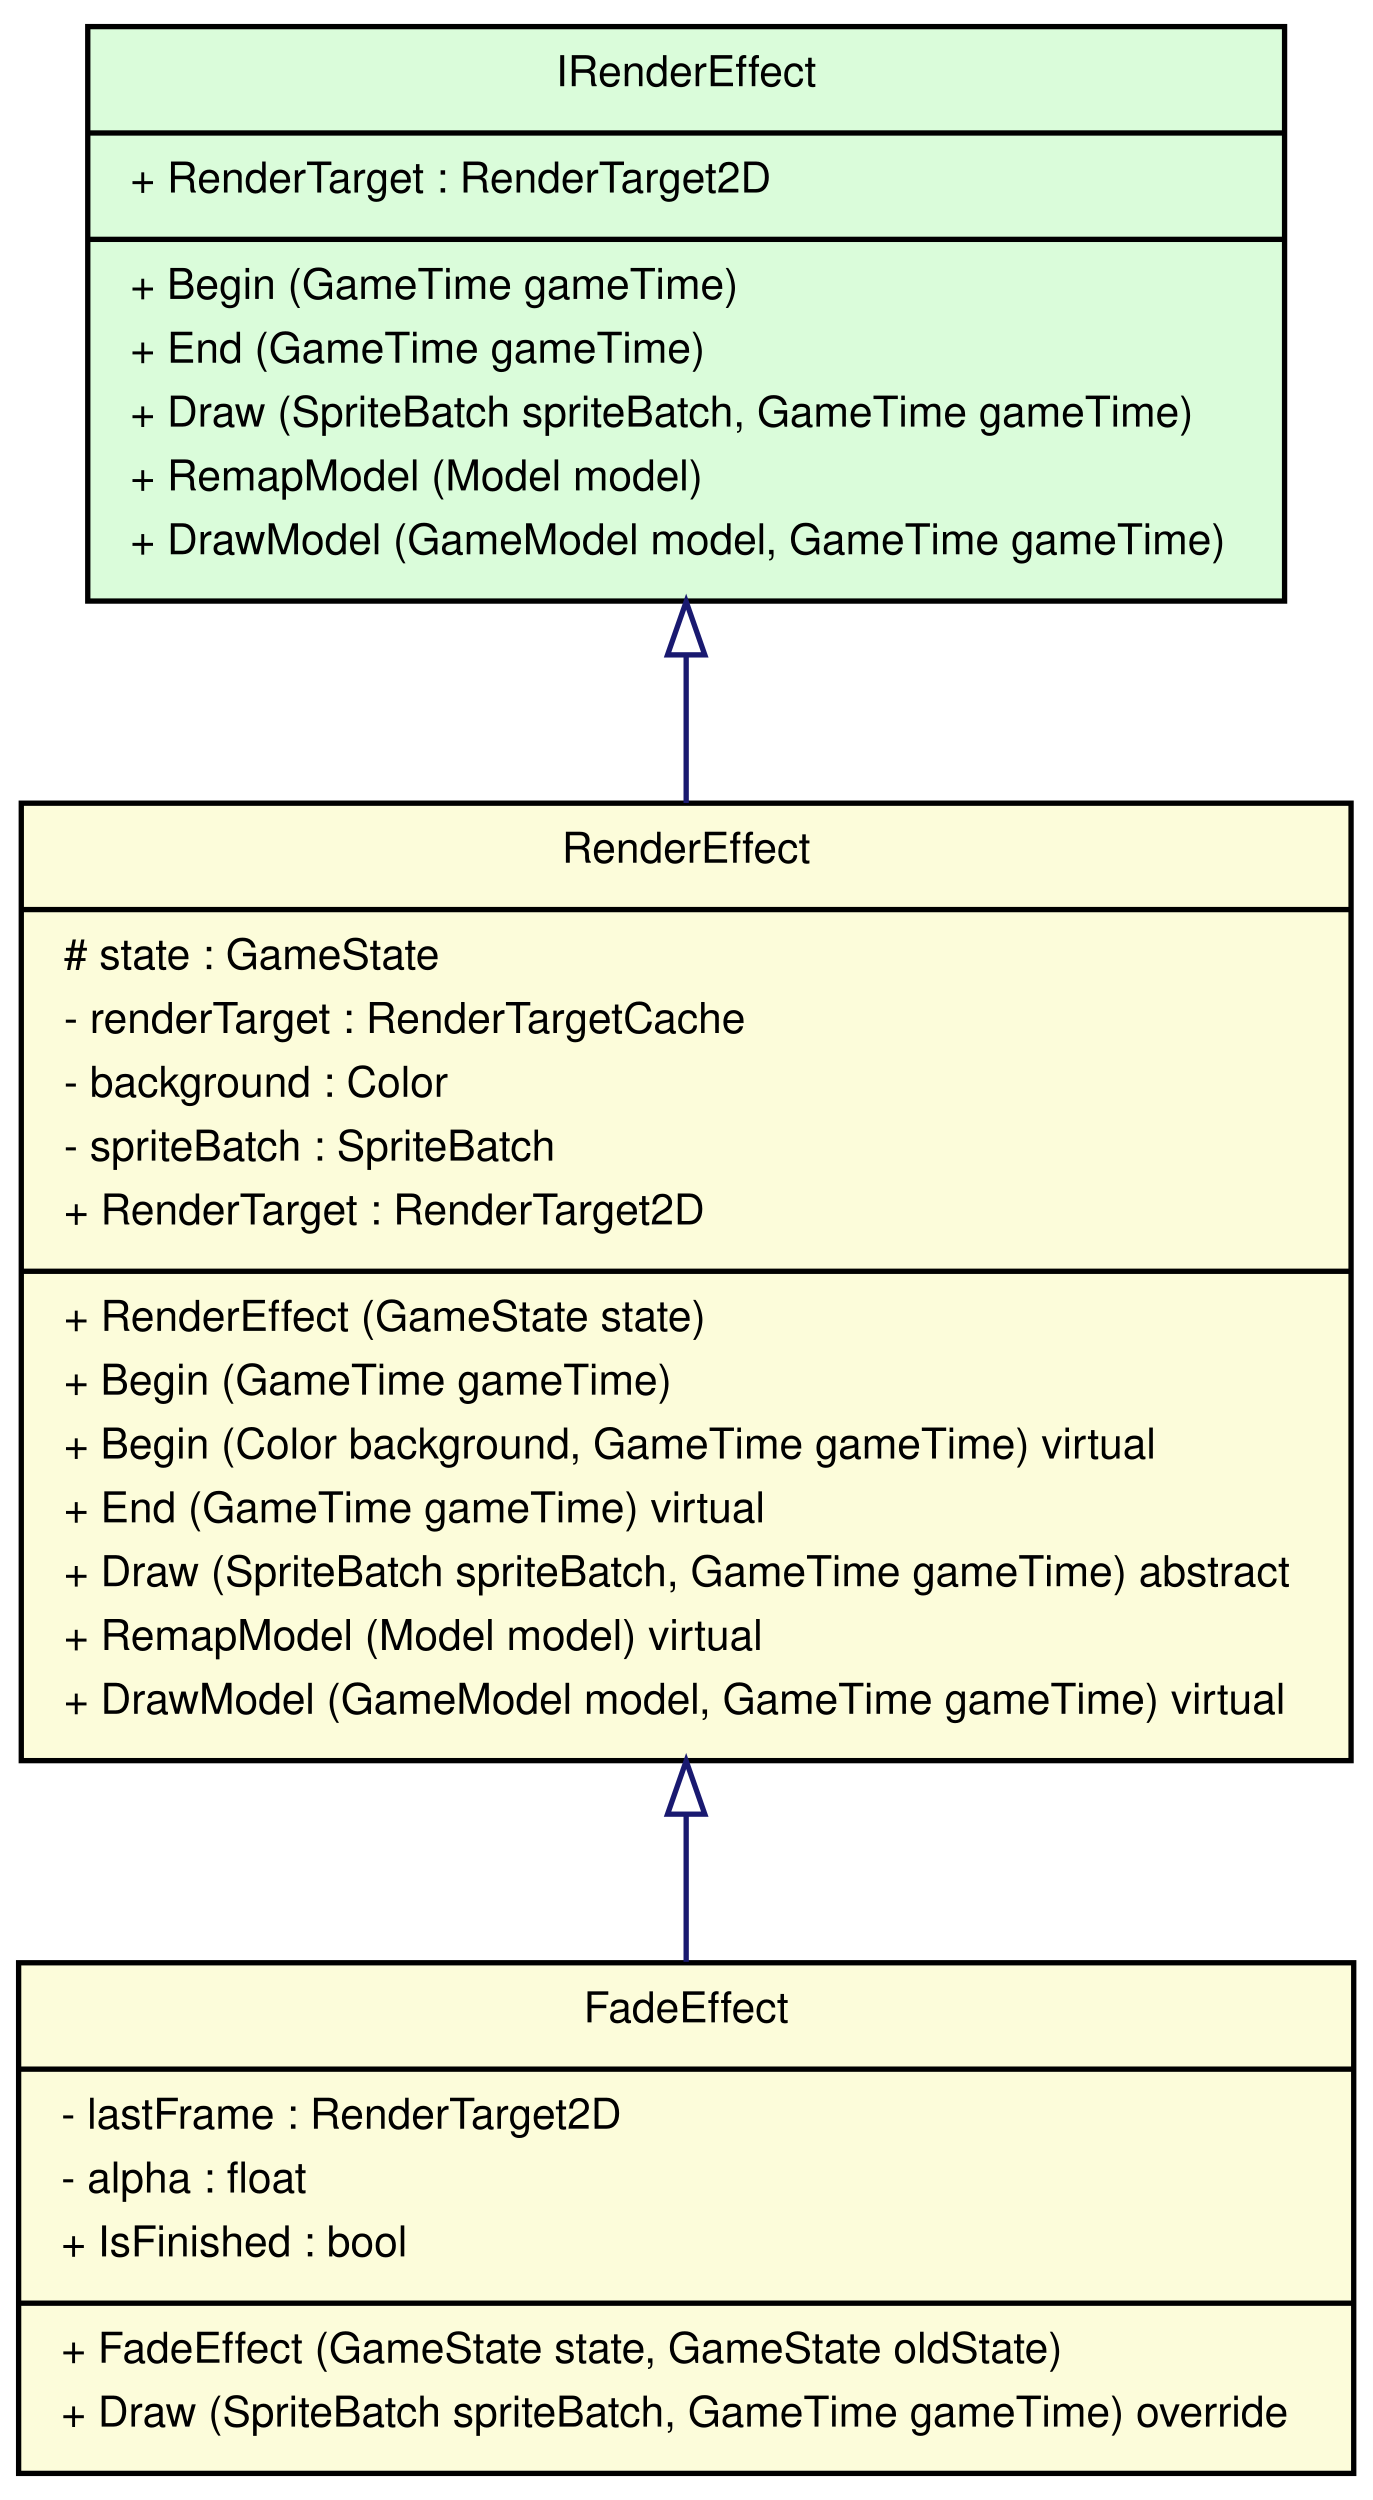
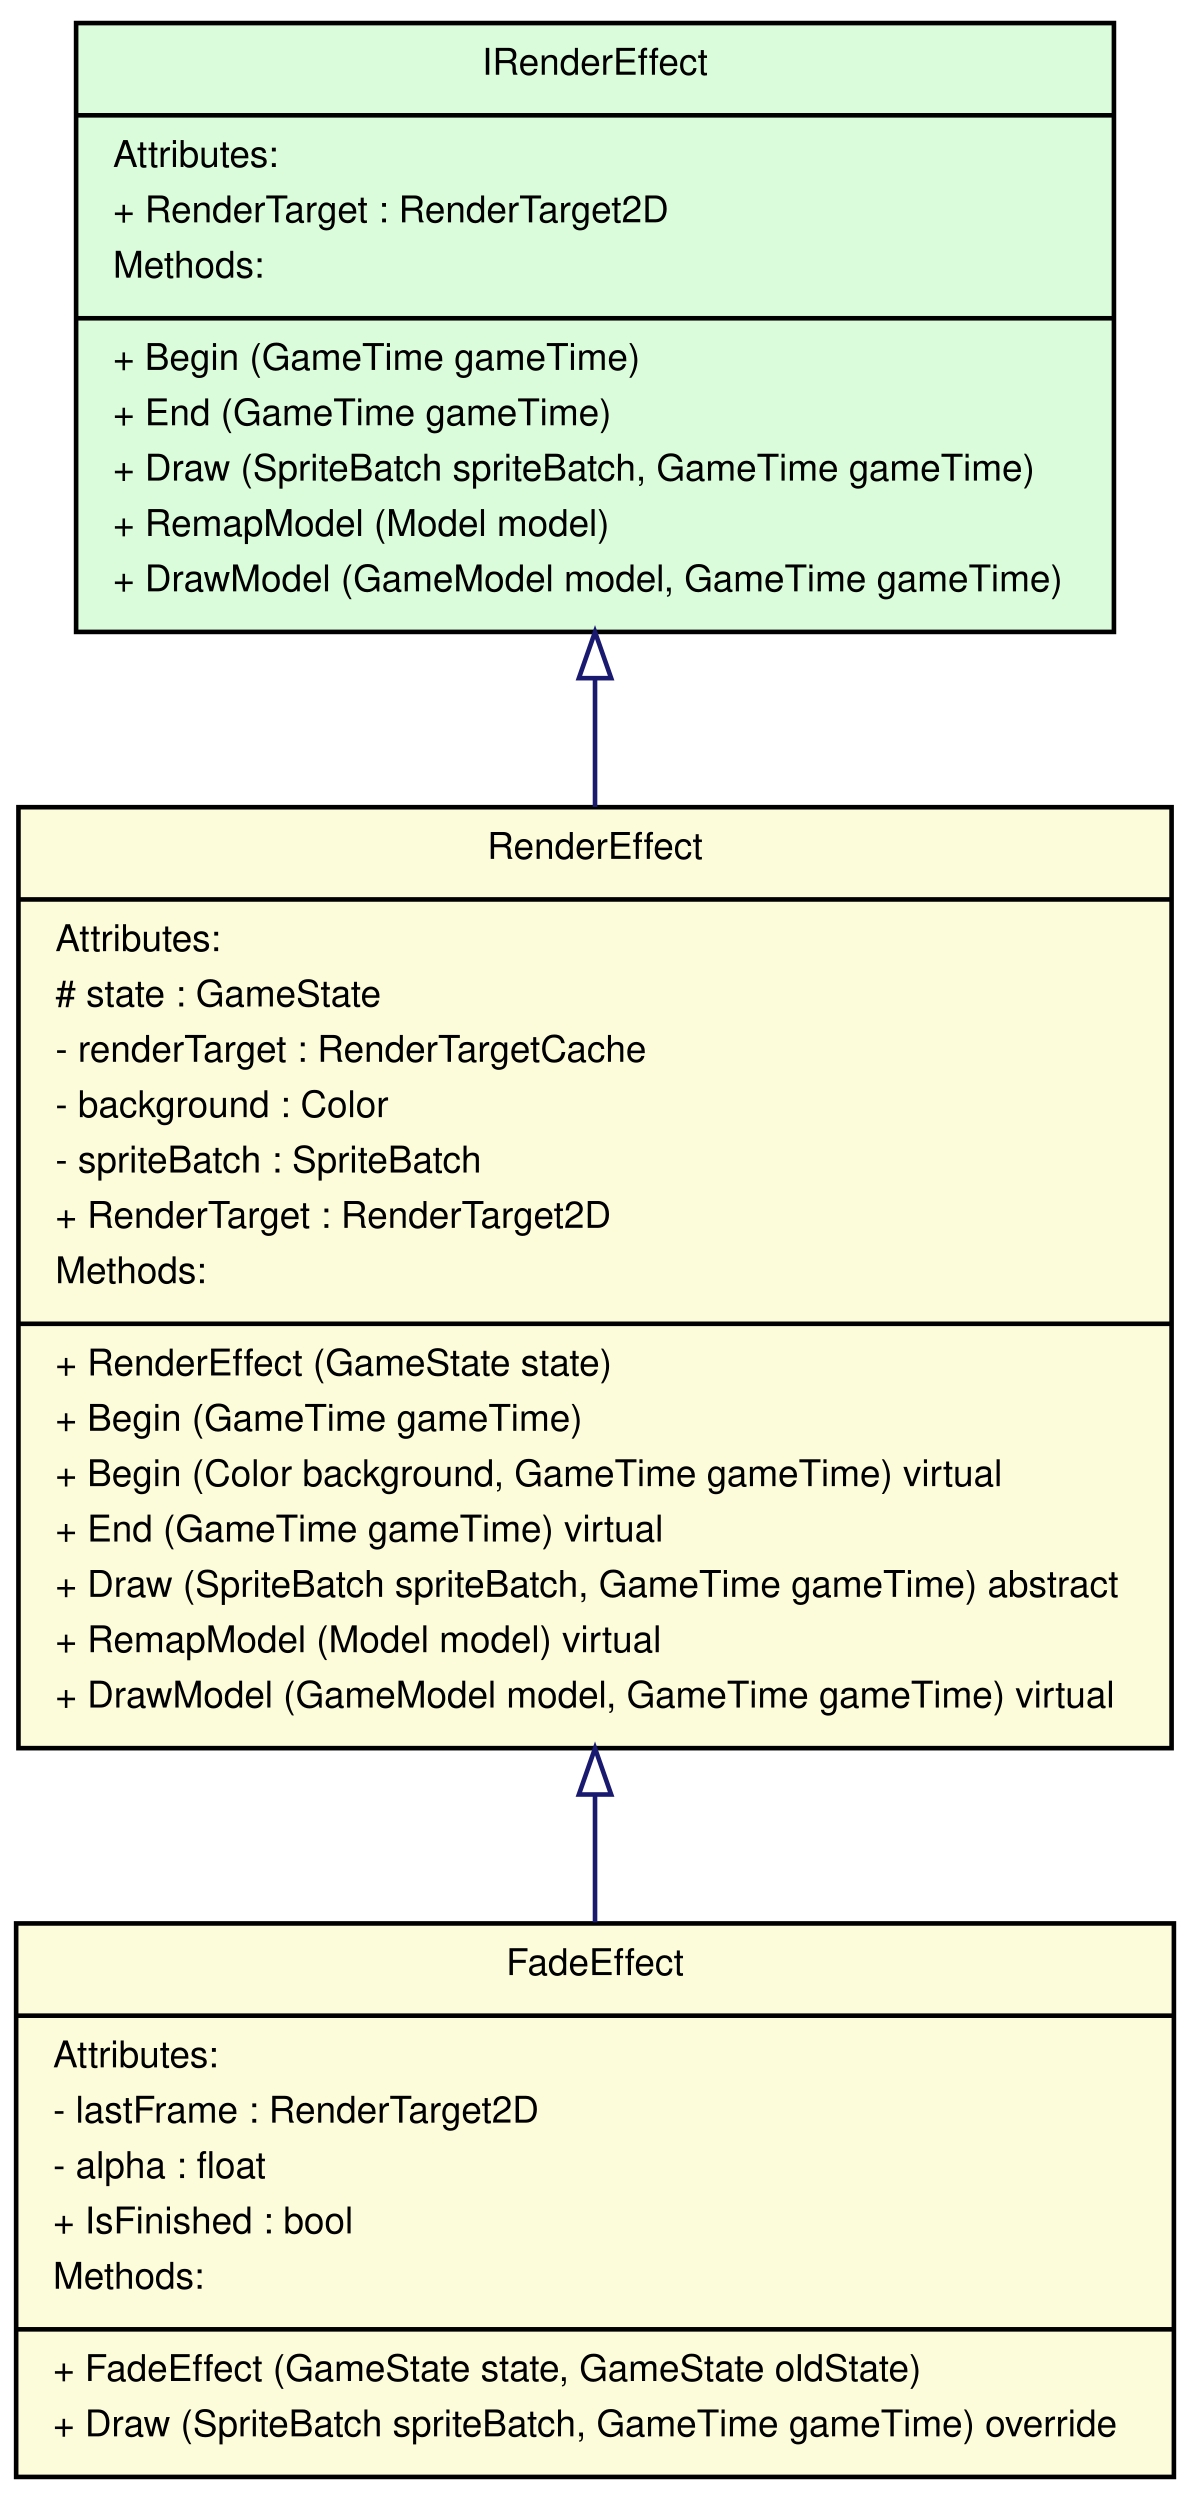
- <svg xmlns="http://www.w3.org/2000/svg" width="258pt" height="470pt" viewBox="0.00 0.00 258.00 470.00">
-   <g id="graph1" class="graph" transform="scale(1 1) rotate(0) translate(4 466)">
-     <polygon fill="white" stroke="white" points="-4,5 -4,-466 255,-466 255,5 -4,5" />
+ <svg xmlns="http://www.w3.org/2000/svg" width="258pt" height="542pt" viewBox="0.00 0.00 258.00 542.00">
+   <g id="graph1" class="graph" transform="scale(1 1) rotate(0) translate(4 538)">
+     <polygon fill="white" stroke="white" points="-4,5 -4,-538 255,-538 255,5 -4,5" />
    <g id="node1" class="node">
-       <polygon fill="#fcfcda" stroke="black" points="0,-135 0,-315 250,-315 250,-135 0,-135" />
-       <text text-anchor="middle" x="125" y="-303.8" font-family="Helvetica,sans-Serif" font-size="8.00">RenderEffect</text>
-       <polyline fill="none" stroke="black" points="0,-295 250,-295 " />
-       <text text-anchor="start" x="8" y="-283.8" font-family="Helvetica,sans-Serif" font-size="8.00"># state : GameState</text>
-       <text text-anchor="start" x="8" y="-271.8" font-family="Helvetica,sans-Serif" font-size="8.00">- renderTarget : RenderTargetCache</text>
-       <text text-anchor="start" x="8" y="-259.8" font-family="Helvetica,sans-Serif" font-size="8.00">- background : Color</text>
-       <text text-anchor="start" x="8" y="-247.8" font-family="Helvetica,sans-Serif" font-size="8.00">- spriteBatch : SpriteBatch</text>
-       <text text-anchor="start" x="8" y="-235.8" font-family="Helvetica,sans-Serif" font-size="8.00">+ RenderTarget : RenderTarget2D</text>
-       <polyline fill="none" stroke="black" points="0,-227 250,-227 " />
-       <text text-anchor="start" x="8" y="-215.8" font-family="Helvetica,sans-Serif" font-size="8.00">+ RenderEffect (GameState state)</text>
-       <text text-anchor="start" x="8" y="-203.8" font-family="Helvetica,sans-Serif" font-size="8.00">+ Begin (GameTime gameTime)</text>
-       <text text-anchor="start" x="8" y="-191.8" font-family="Helvetica,sans-Serif" font-size="8.00">+ Begin (Color background, GameTime gameTime) virtual</text>
-       <text text-anchor="start" x="8" y="-179.8" font-family="Helvetica,sans-Serif" font-size="8.00">+ End (GameTime gameTime) virtual</text>
-       <text text-anchor="start" x="8" y="-167.8" font-family="Helvetica,sans-Serif" font-size="8.00">+ Draw (SpriteBatch spriteBatch, GameTime gameTime) abstract</text>
-       <text text-anchor="start" x="8" y="-155.8" font-family="Helvetica,sans-Serif" font-size="8.00">+ RemapModel (Model model) virtual</text>
-       <text text-anchor="start" x="8" y="-143.8" font-family="Helvetica,sans-Serif" font-size="8.00">+ DrawModel (GameModel model, GameTime gameTime) virtual</text>
-     </g>
-     <g id="node3" class="node">
-       <polygon fill="#fcfcda" stroke="black" points="-0.5,-1 -0.5,-97 250.5,-97 250.5,-1 -0.5,-1" />
-       <text text-anchor="middle" x="125" y="-85.8" font-family="Helvetica,sans-Serif" font-size="8.00">FadeEffect</text>
-       <polyline fill="none" stroke="black" points="-0.5,-77 250.5,-77 " />
-       <text text-anchor="start" x="7.5" y="-65.8" font-family="Helvetica,sans-Serif" font-size="8.00">- lastFrame : RenderTarget2D</text>
-       <text text-anchor="start" x="7.5" y="-53.8" font-family="Helvetica,sans-Serif" font-size="8.00">- alpha : float</text>
-       <text text-anchor="start" x="7.5" y="-41.8" font-family="Helvetica,sans-Serif" font-size="8.00">+ IsFinished : bool</text>
+       <polygon fill="#fcfcda" stroke="black" points="-0.5,-1 -0.5,-121 250.5,-121 250.5,-1 -0.5,-1" />
+       <text text-anchor="middle" x="125" y="-109.8" font-family="Helvetica,sans-Serif" font-size="8.00">FadeEffect</text>
+       <polyline fill="none" stroke="black" points="-0.5,-101 250.5,-101 " />
+       <text text-anchor="start" x="7.5" y="-89.8" font-family="Helvetica,sans-Serif" font-size="8.00">Attributes:</text>
+       <text text-anchor="start" x="7.5" y="-77.8" font-family="Helvetica,sans-Serif" font-size="8.00">- lastFrame : RenderTarget2D</text>
+       <text text-anchor="start" x="7.5" y="-65.8" font-family="Helvetica,sans-Serif" font-size="8.00">- alpha : float</text>
+       <text text-anchor="start" x="7.5" y="-53.8" font-family="Helvetica,sans-Serif" font-size="8.00">+ IsFinished : bool</text>
+       <text text-anchor="start" x="7.5" y="-41.8" font-family="Helvetica,sans-Serif" font-size="8.00">Methods:</text>
      <polyline fill="none" stroke="black" points="-0.5,-33 250.5,-33 " />
      <text text-anchor="start" x="7.5" y="-21.8" font-family="Helvetica,sans-Serif" font-size="8.00">+ FadeEffect (GameState state, GameState oldState)</text>
      <text text-anchor="start" x="7.5" y="-9.8" font-family="Helvetica,sans-Serif" font-size="8.00">+ Draw (SpriteBatch spriteBatch, GameTime gameTime) override</text>
    </g>
-     <g id="edge4" class="edge">
-       <path fill="none" stroke="midnightblue" d="M125,-124.896C125,-115.309 125,-105.917 125,-97.187" />
-       <polygon fill="none" stroke="midnightblue" points="121.5,-124.938 125,-134.938 128.5,-124.938 121.5,-124.938" />
-     </g>
    <g id="node2" class="node">
-       <polygon fill="#dafcda" stroke="black" points="12.5,-353 12.5,-461 237.5,-461 237.5,-353 12.5,-353" />
-       <text text-anchor="middle" x="125" y="-449.8" font-family="Helvetica,sans-Serif" font-size="8.00">IRenderEffect</text>
-       <polyline fill="none" stroke="black" points="12.5,-441 237.5,-441 " />
-       <text text-anchor="start" x="20.5" y="-429.8" font-family="Helvetica,sans-Serif" font-size="8.00">+ RenderTarget : RenderTarget2D</text>
-       <polyline fill="none" stroke="black" points="12.5,-421 237.5,-421 " />
-       <text text-anchor="start" x="20.5" y="-409.8" font-family="Helvetica,sans-Serif" font-size="8.00">+ Begin (GameTime gameTime)</text>
-       <text text-anchor="start" x="20.5" y="-397.8" font-family="Helvetica,sans-Serif" font-size="8.00">+ End (GameTime gameTime)</text>
-       <text text-anchor="start" x="20.5" y="-385.8" font-family="Helvetica,sans-Serif" font-size="8.00">+ Draw (SpriteBatch spriteBatch, GameTime gameTime)</text>
-       <text text-anchor="start" x="20.5" y="-373.8" font-family="Helvetica,sans-Serif" font-size="8.00">+ RemapModel (Model model)</text>
-       <text text-anchor="start" x="20.5" y="-361.8" font-family="Helvetica,sans-Serif" font-size="8.00">+ DrawModel (GameModel model, GameTime gameTime)</text>
+       <polygon fill="#fcfcda" stroke="black" points="0,-159 0,-363 250,-363 250,-159 0,-159" />
+       <text text-anchor="middle" x="125" y="-351.8" font-family="Helvetica,sans-Serif" font-size="8.00">RenderEffect</text>
+       <polyline fill="none" stroke="black" points="0,-343 250,-343 " />
+       <text text-anchor="start" x="8" y="-331.8" font-family="Helvetica,sans-Serif" font-size="8.00">Attributes:</text>
+       <text text-anchor="start" x="8" y="-319.8" font-family="Helvetica,sans-Serif" font-size="8.00"># state : GameState</text>
+       <text text-anchor="start" x="8" y="-307.8" font-family="Helvetica,sans-Serif" font-size="8.00">- renderTarget : RenderTargetCache</text>
+       <text text-anchor="start" x="8" y="-295.8" font-family="Helvetica,sans-Serif" font-size="8.00">- background : Color</text>
+       <text text-anchor="start" x="8" y="-283.8" font-family="Helvetica,sans-Serif" font-size="8.00">- spriteBatch : SpriteBatch</text>
+       <text text-anchor="start" x="8" y="-271.8" font-family="Helvetica,sans-Serif" font-size="8.00">+ RenderTarget : RenderTarget2D</text>
+       <text text-anchor="start" x="8" y="-259.8" font-family="Helvetica,sans-Serif" font-size="8.00">Methods:</text>
+       <polyline fill="none" stroke="black" points="0,-251 250,-251 " />
+       <text text-anchor="start" x="8" y="-239.8" font-family="Helvetica,sans-Serif" font-size="8.00">+ RenderEffect (GameState state)</text>
+       <text text-anchor="start" x="8" y="-227.8" font-family="Helvetica,sans-Serif" font-size="8.00">+ Begin (GameTime gameTime)</text>
+       <text text-anchor="start" x="8" y="-215.8" font-family="Helvetica,sans-Serif" font-size="8.00">+ Begin (Color background, GameTime gameTime) virtual</text>
+       <text text-anchor="start" x="8" y="-203.8" font-family="Helvetica,sans-Serif" font-size="8.00">+ End (GameTime gameTime) virtual</text>
+       <text text-anchor="start" x="8" y="-191.8" font-family="Helvetica,sans-Serif" font-size="8.00">+ Draw (SpriteBatch spriteBatch, GameTime gameTime) abstract</text>
+       <text text-anchor="start" x="8" y="-179.8" font-family="Helvetica,sans-Serif" font-size="8.00">+ RemapModel (Model model) virtual</text>
+       <text text-anchor="start" x="8" y="-167.8" font-family="Helvetica,sans-Serif" font-size="8.00">+ DrawModel (GameModel model, GameTime gameTime) virtual</text>
    </g>
    <g id="edge2" class="edge">
-       <path fill="none" stroke="midnightblue" d="M125,-342.88C125,-333.853 125,-324.437 125,-315.036" />
-       <polygon fill="none" stroke="midnightblue" points="121.5,-342.887 125,-352.887 128.5,-342.887 121.5,-342.887" />
+       <path fill="none" stroke="midnightblue" d="M125,-148.692C125,-139.277 125,-130.011 125,-121.232" />
+       <polygon fill="none" stroke="midnightblue" points="121.5,-148.949 125,-158.949 128.5,-148.949 121.5,-148.949" />
+     </g>
+     <g id="node3" class="node">
+       <polygon fill="#dafcda" stroke="black" points="12.5,-401 12.5,-533 237.5,-533 237.5,-401 12.5,-401" />
+       <text text-anchor="middle" x="125" y="-521.8" font-family="Helvetica,sans-Serif" font-size="8.00">IRenderEffect</text>
+       <polyline fill="none" stroke="black" points="12.5,-513 237.5,-513 " />
+       <text text-anchor="start" x="20.5" y="-501.8" font-family="Helvetica,sans-Serif" font-size="8.00">Attributes:</text>
+       <text text-anchor="start" x="20.5" y="-489.8" font-family="Helvetica,sans-Serif" font-size="8.00">+ RenderTarget : RenderTarget2D</text>
+       <text text-anchor="start" x="20.5" y="-477.8" font-family="Helvetica,sans-Serif" font-size="8.00">Methods:</text>
+       <polyline fill="none" stroke="black" points="12.5,-469 237.5,-469 " />
+       <text text-anchor="start" x="20.5" y="-457.8" font-family="Helvetica,sans-Serif" font-size="8.00">+ Begin (GameTime gameTime)</text>
+       <text text-anchor="start" x="20.5" y="-445.8" font-family="Helvetica,sans-Serif" font-size="8.00">+ End (GameTime gameTime)</text>
+       <text text-anchor="start" x="20.5" y="-433.8" font-family="Helvetica,sans-Serif" font-size="8.00">+ Draw (SpriteBatch spriteBatch, GameTime gameTime)</text>
+       <text text-anchor="start" x="20.5" y="-421.8" font-family="Helvetica,sans-Serif" font-size="8.00">+ RemapModel (Model model)</text>
+       <text text-anchor="start" x="20.5" y="-409.8" font-family="Helvetica,sans-Serif" font-size="8.00">+ DrawModel (GameModel model, GameTime gameTime)</text>
+     </g>
+     <g id="edge4" class="edge">
+       <path fill="none" stroke="midnightblue" d="M125,-390.867C125,-381.791 125,-372.415 125,-363.051" />
+       <polygon fill="none" stroke="midnightblue" points="121.5,-390.97 125,-400.97 128.5,-390.97 121.5,-390.97" />
    </g>
  </g>
</svg>
